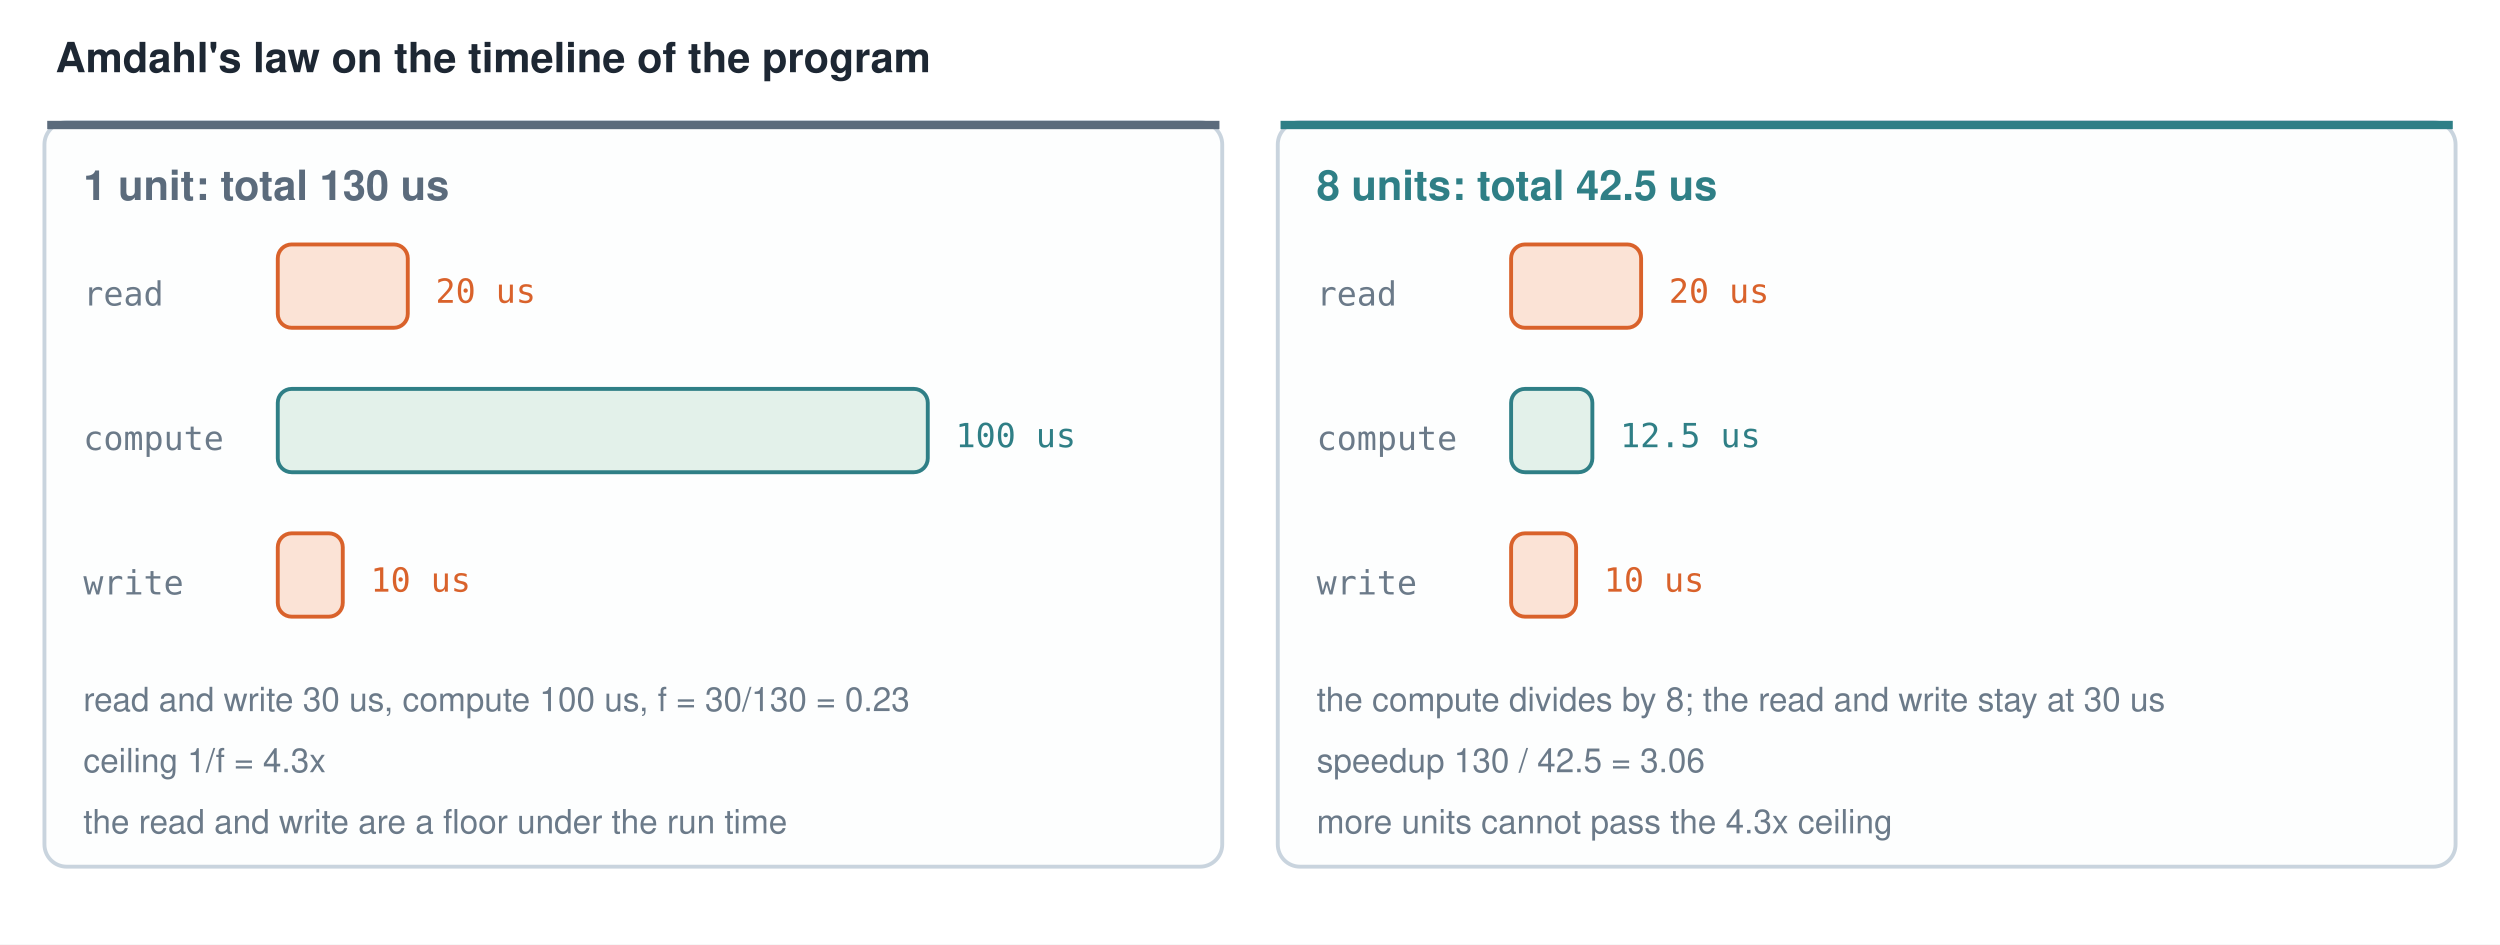
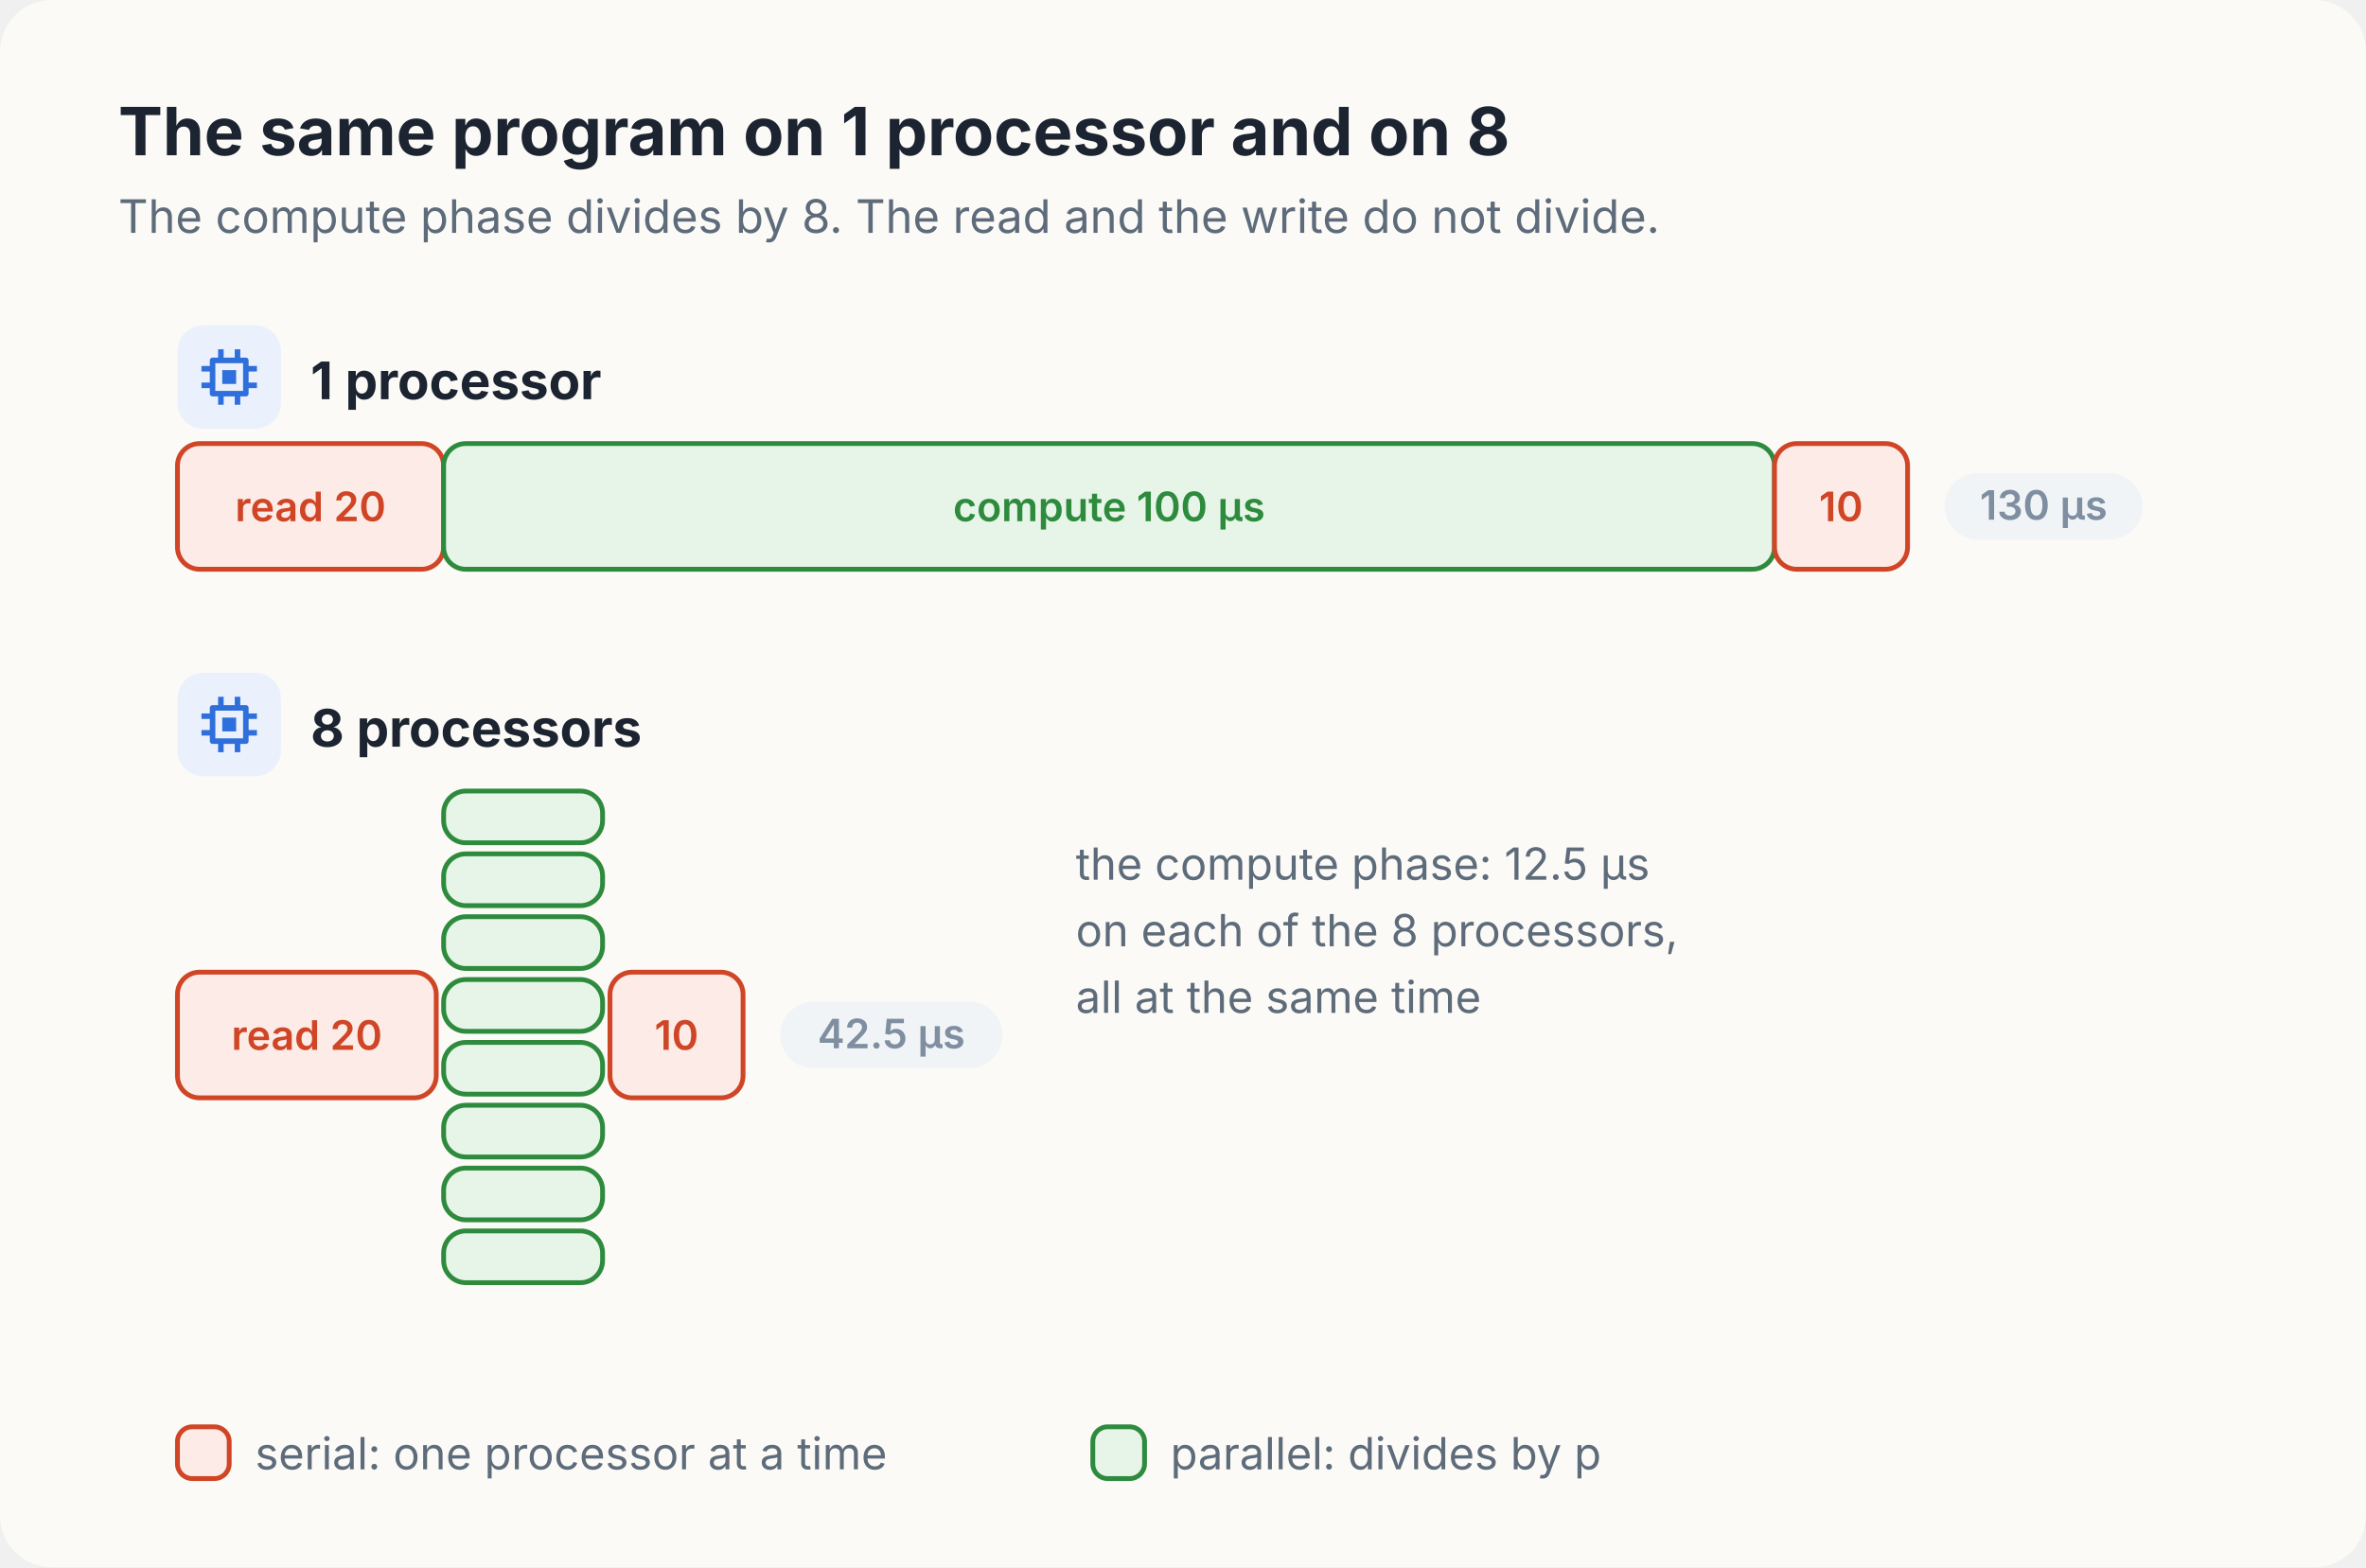
- <svg xmlns="http://www.w3.org/2000/svg" viewBox="0 0 900 340.0" width="900" height="340.0" font-family="Helvetica, Arial, sans-serif">
-   <rect width="100%" height="100%" fill="#ffffff" />
-   <text x="20" y="26" font-size="15.0" fill="#1d2733" text-anchor="start" font-weight="bold">Amdahl's law on the timeline of the program</text>
-   <rect x="16" y="44" width="424" height="268" rx="8" fill="#fdfefe" stroke="#c9d4de" stroke-width="1.4" />
-   <line x1="17" y1="45" x2="439" y2="45" stroke="#5b6b7c" stroke-width="3" />
-   <text x="30" y="72" font-size="15.0" fill="#5b6b7c" text-anchor="start" font-weight="bold">1 unit: total 130 us</text>
-   <text x="30" y="110" font-size="12.0" fill="#6b7a89" text-anchor="start" font-family="Menlo, monospace" xml:space="preserve">read</text>
-   <rect x="100" y="88" width="46.8" height="30" rx="5" fill="#fbe3d6" stroke="#d9622b" stroke-width="1.4" />
-   <text x="156.8" y="109" font-size="12.0" fill="#d9622b" text-anchor="start" font-family="Menlo, monospace" xml:space="preserve">20 us</text>
-   <text x="30" y="162" font-size="12.0" fill="#6b7a89" text-anchor="start" font-family="Menlo, monospace" xml:space="preserve">compute</text>
-   <rect x="100" y="140" width="234.0" height="30" rx="5" fill="#e3f1ea" stroke="#2f7f86" stroke-width="1.4" />
-   <text x="344.0" y="161" font-size="12.0" fill="#2f7f86" text-anchor="start" font-family="Menlo, monospace" xml:space="preserve">100 us</text>
-   <text x="30" y="214" font-size="12.0" fill="#6b7a89" text-anchor="start" font-family="Menlo, monospace" xml:space="preserve">write</text>
-   <rect x="100" y="192" width="23.4" height="30" rx="5" fill="#fbe3d6" stroke="#d9622b" stroke-width="1.4" />
-   <text x="133.4" y="213" font-size="12.0" fill="#d9622b" text-anchor="start" font-family="Menlo, monospace" xml:space="preserve">10 us</text>
-   <text x="30" y="256" font-size="12.0" fill="#6b7a89" text-anchor="start">read and write 30 us, compute 100 us, f = 30/130 = 0.23</text>
-   <text x="30" y="278" font-size="12.0" fill="#6b7a89" text-anchor="start">ceiling 1/f = 4.3x</text>
-   <text x="30" y="300" font-size="12.0" fill="#6b7a89" text-anchor="start">the read and write are a floor under the run time</text>
-   <rect x="460" y="44" width="424" height="268" rx="8" fill="#fdfefe" stroke="#c9d4de" stroke-width="1.4" />
-   <line x1="461" y1="45" x2="883" y2="45" stroke="#2f7f86" stroke-width="3" />
-   <text x="474" y="72" font-size="15.0" fill="#2f7f86" text-anchor="start" font-weight="bold">8 units: total 42.5 us</text>
-   <text x="474" y="110" font-size="12.0" fill="#6b7a89" text-anchor="start" font-family="Menlo, monospace" xml:space="preserve">read</text>
-   <rect x="544" y="88" width="46.8" height="30" rx="5" fill="#fbe3d6" stroke="#d9622b" stroke-width="1.4" />
-   <text x="600.8" y="109" font-size="12.0" fill="#d9622b" text-anchor="start" font-family="Menlo, monospace" xml:space="preserve">20 us</text>
-   <text x="474" y="162" font-size="12.0" fill="#6b7a89" text-anchor="start" font-family="Menlo, monospace" xml:space="preserve">compute</text>
-   <rect x="544" y="140" width="29.25" height="30" rx="5" fill="#e3f1ea" stroke="#2f7f86" stroke-width="1.4" />
-   <text x="583.25" y="161" font-size="12.0" fill="#2f7f86" text-anchor="start" font-family="Menlo, monospace" xml:space="preserve">12.5 us</text>
-   <text x="474" y="214" font-size="12.0" fill="#6b7a89" text-anchor="start" font-family="Menlo, monospace" xml:space="preserve">write</text>
-   <rect x="544" y="192" width="23.4" height="30" rx="5" fill="#fbe3d6" stroke="#d9622b" stroke-width="1.4" />
-   <text x="577.4" y="213" font-size="12.0" fill="#d9622b" text-anchor="start" font-family="Menlo, monospace" xml:space="preserve">10 us</text>
-   <text x="474" y="256" font-size="12.0" fill="#6b7a89" text-anchor="start">the compute divides by 8; the read and write stay at 30 us</text>
-   <text x="474" y="278" font-size="12.0" fill="#6b7a89" text-anchor="start">speedup 130 / 42.5 = 3.06</text>
-   <text x="474" y="300" font-size="12.0" fill="#6b7a89" text-anchor="start">more units cannot pass the 4.3x ceiling</text>
+ <svg xmlns="http://www.w3.org/2000/svg" viewBox="0 0 640 424" width="640" height="424" role="img" aria-label="Top, one processor: a 20 microsecond read, a 100 microsecond compute phase and a 10 microsecond write, 130 microseconds in all. Bottom, eight processors: the same read and write, and between them eight short compute bars of 12.5 microseconds that run side by side, 42.5 microseconds in all.">
+   <style>
+     text { font-family: Inter, "Segoe UI", "Helvetica Neue", Helvetica, Arial, sans-serif; fill: #1B2430; }
+     .title { font-size: 18px; font-weight: 650; }
+     .lede { font-size: 12.5px; fill: #5D6B7A; }
+     .name { font-size: 14px; font-weight: 650; }
+     .sub { font-size: 12px; fill: #5D6B7A; }
+     .note { font-size: 12px; fill: #5D6B7A; }
+     .tab { font-size: 11.5px; font-weight: 650; letter-spacing: 0.04em; fill: #5D6B7A; }
+     .mono { font-family: "JetBrains Mono", "SF Mono", Menlo, Consolas, monospace; font-size: 12px; }
+     .dim { fill: #8794A3; }
+     .strong { font-weight: 700; }
+     .trap { fill: #CF4526; font-weight: 700; }
+     .pill { font-size: 11px; font-weight: 600; }
+     .wire { fill: none; stroke: #3F5873; stroke-width: 1.8; stroke-linecap: round; stroke-linejoin: round; }
+     .wire.danger { stroke: #CF4526; stroke-dasharray: 6 5; }
+     .wire.idle { stroke: #7F8EA0; stroke-dasharray: 2 5; }
+   </style>
+   <defs>
+     <filter id="lift" x="-10%" y="-10%" width="120%" height="135%">
+       <feDropShadow dx="0" dy="2" stdDeviation="3" flood-color="#1B2430" flood-opacity="0.13" />
+     </filter>
+     <linearGradient id="thor-body" x1="0" y1="0" x2="0" y2="1">
+       <stop offset="0" stop-color="#C6CCD5" />
+       <stop offset="1" stop-color="#979EA9" />
+     </linearGradient>
+     <linearGradient id="switch-body" x1="0" y1="0" x2="0" y2="1">
+       <stop offset="0" stop-color="#3B4656" />
+       <stop offset="1" stop-color="#232B37" />
+     </linearGradient>
+     <marker id="head" viewBox="0 0 10 10" refX="8.5" refY="5" markerUnits="userSpaceOnUse" markerWidth="11" markerHeight="11" orient="auto">
+       <path d="M0.5,1 L9,5 L0.5,9 Z" fill="#3F5873" />
+     </marker>
+     <marker id="head-danger" viewBox="0 0 10 10" refX="8.5" refY="5" markerUnits="userSpaceOnUse" markerWidth="11" markerHeight="11" orient="auto">
+       <path d="M0.5,1 L9,5 L0.5,9 Z" fill="#CF4526" />
+     </marker>
+     <marker id="head-idle" viewBox="0 0 10 10" refX="8.5" refY="5" markerUnits="userSpaceOnUse" markerWidth="11" markerHeight="11" orient="auto">
+       <path d="M0.5,1 L9,5 L0.5,9 Z" fill="#7F8EA0" />
+     </marker>
+   </defs>
+   <rect width="640" height="424" rx="14" fill="#FBFAF6" />
+   <text x="32.0" y="42.0" class="title" text-anchor="start" xml:space="preserve">The same program on 1 processor and on 8</text>
+   <text x="32.0" y="63.0" class="lede" text-anchor="start" xml:space="preserve">The compute phase divides by 8. The read and the write do not divide.</text>
+   <rect x="48" y="88" width="28" height="28" rx="7" fill="#EAF1FD" />
+   <g transform="translate(53.0,93.0) scale(0.75)">
+     <path d="M8 2h2v3h4V2h2v3h2a1 1 0 0 1 1 1v2h3v2h-3v4h3v2h-3v2a1 1 0 0 1-1 1h-2v3h-2v-3h-4v3H8v-3H6a1 1 0 0 1-1-1v-2H2v-2h3v-4H2V8h3V6a1 1 0 0 1 1-1h2zM7 7v10h10V7zm2.5 2.5h5v5h-5z" fill="#2F6FDB" fill-rule="evenodd" />
+   </g>
+   <text x="84.0" y="108.0" class="name" text-anchor="start" xml:space="preserve">1 processor</text>
+   <rect x="48.0" y="120.0" width="72.0" height="34.0" rx="6" fill="#FCEBE6" stroke="#CF4526" stroke-width="1.3" />
+   <text x="84.0" y="141.0" class="pill" text-anchor="middle" style="fill:#CF4526" xml:space="preserve">read 20</text>
+   <rect x="120.0" y="120.0" width="360.0" height="34.0" rx="6" fill="#E7F5E9" stroke="#2E8B3D" stroke-width="1.3" />
+   <text x="300.0" y="141.0" class="pill" text-anchor="middle" style="fill:#2E8B3D" xml:space="preserve">compute 100 µs</text>
+   <rect x="480.0" y="120.0" width="36.0" height="34.0" rx="6" fill="#FCEBE6" stroke="#CF4526" stroke-width="1.3" />
+   <text x="498.0" y="141.0" class="pill" text-anchor="middle" style="fill:#CF4526" xml:space="preserve">10</text>
+   <rect x="526.0" y="128" width="53.6" height="18" rx="9" fill="#F1F4F7" />
+   <text x="552.8" y="140.6" class="pill" text-anchor="middle" style="fill:#7F8EA0" xml:space="preserve">130 µs</text>
+   <rect x="48" y="182" width="28" height="28" rx="7" fill="#EAF1FD" />
+   <g transform="translate(53.0,187.0) scale(0.75)">
+     <path d="M8 2h2v3h4V2h2v3h2a1 1 0 0 1 1 1v2h3v2h-3v4h3v2h-3v2a1 1 0 0 1-1 1h-2v3h-2v-3h-4v3H8v-3H6a1 1 0 0 1-1-1v-2H2v-2h3v-4H2V8h3V6a1 1 0 0 1 1-1h2zM7 7v10h10V7zm2.5 2.5h5v5h-5z" fill="#2F6FDB" fill-rule="evenodd" />
+   </g>
+   <text x="84.0" y="202.0" class="name" text-anchor="start" xml:space="preserve">8 processors</text>
+   <rect x="48.0" y="263.0" width="70.0" height="34.0" rx="6" fill="#FCEBE6" stroke="#CF4526" stroke-width="1.3" />
+   <text x="83.0" y="284.0" class="pill" text-anchor="middle" style="fill:#CF4526" xml:space="preserve">read 20</text>
+   <rect x="120.0" y="214.0" width="43.0" height="14.0" rx="6" fill="#E7F5E9" stroke="#2E8B3D" stroke-width="1.3" />
+   <rect x="120.0" y="231.0" width="43.0" height="14.0" rx="6" fill="#E7F5E9" stroke="#2E8B3D" stroke-width="1.3" />
+   <rect x="120.0" y="248.0" width="43.0" height="14.0" rx="6" fill="#E7F5E9" stroke="#2E8B3D" stroke-width="1.3" />
+   <rect x="120.0" y="265.0" width="43.0" height="14.0" rx="6" fill="#E7F5E9" stroke="#2E8B3D" stroke-width="1.3" />
+   <rect x="120.0" y="282.0" width="43.0" height="14.0" rx="6" fill="#E7F5E9" stroke="#2E8B3D" stroke-width="1.3" />
+   <rect x="120.0" y="299.0" width="43.0" height="14.0" rx="6" fill="#E7F5E9" stroke="#2E8B3D" stroke-width="1.3" />
+   <rect x="120.0" y="316.0" width="43.0" height="14.0" rx="6" fill="#E7F5E9" stroke="#2E8B3D" stroke-width="1.3" />
+   <rect x="120.0" y="333.0" width="43.0" height="14.0" rx="6" fill="#E7F5E9" stroke="#2E8B3D" stroke-width="1.3" />
+   <rect x="165.0" y="263.0" width="36.0" height="34.0" rx="6" fill="#FCEBE6" stroke="#CF4526" stroke-width="1.3" />
+   <text x="183.0" y="284.0" class="pill" text-anchor="middle" style="fill:#CF4526" xml:space="preserve">10</text>
+   <rect x="211.0" y="271" width="60.2" height="18" rx="9" fill="#F1F4F7" />
+   <text x="241.1" y="283.6" class="pill" text-anchor="middle" style="fill:#7F8EA0" xml:space="preserve">42.5 µs</text>
+   <text x="291.0" y="238.0" class="note" text-anchor="start" xml:space="preserve">the compute phase: 12.5 µs</text>
+   <text x="291.0" y="256.0" class="note" text-anchor="start" xml:space="preserve">on each of the 8 processors,</text>
+   <text x="291.0" y="274.0" class="note" text-anchor="start" xml:space="preserve">all at the same time</text>
+   <rect x="48" y="386" width="14" height="14" rx="4" fill="#FCEBE6" stroke="#CF4526" stroke-width="1.3" />
+   <text x="69.0" y="397.5" class="note" text-anchor="start" xml:space="preserve">serial: one processor at a time</text>
+   <rect x="295.6" y="386" width="14" height="14" rx="4" fill="#E7F5E9" stroke="#2E8B3D" stroke-width="1.3" />
+   <text x="316.6" y="397.5" class="note" text-anchor="start" xml:space="preserve">parallel: divides by p</text>
</svg>
